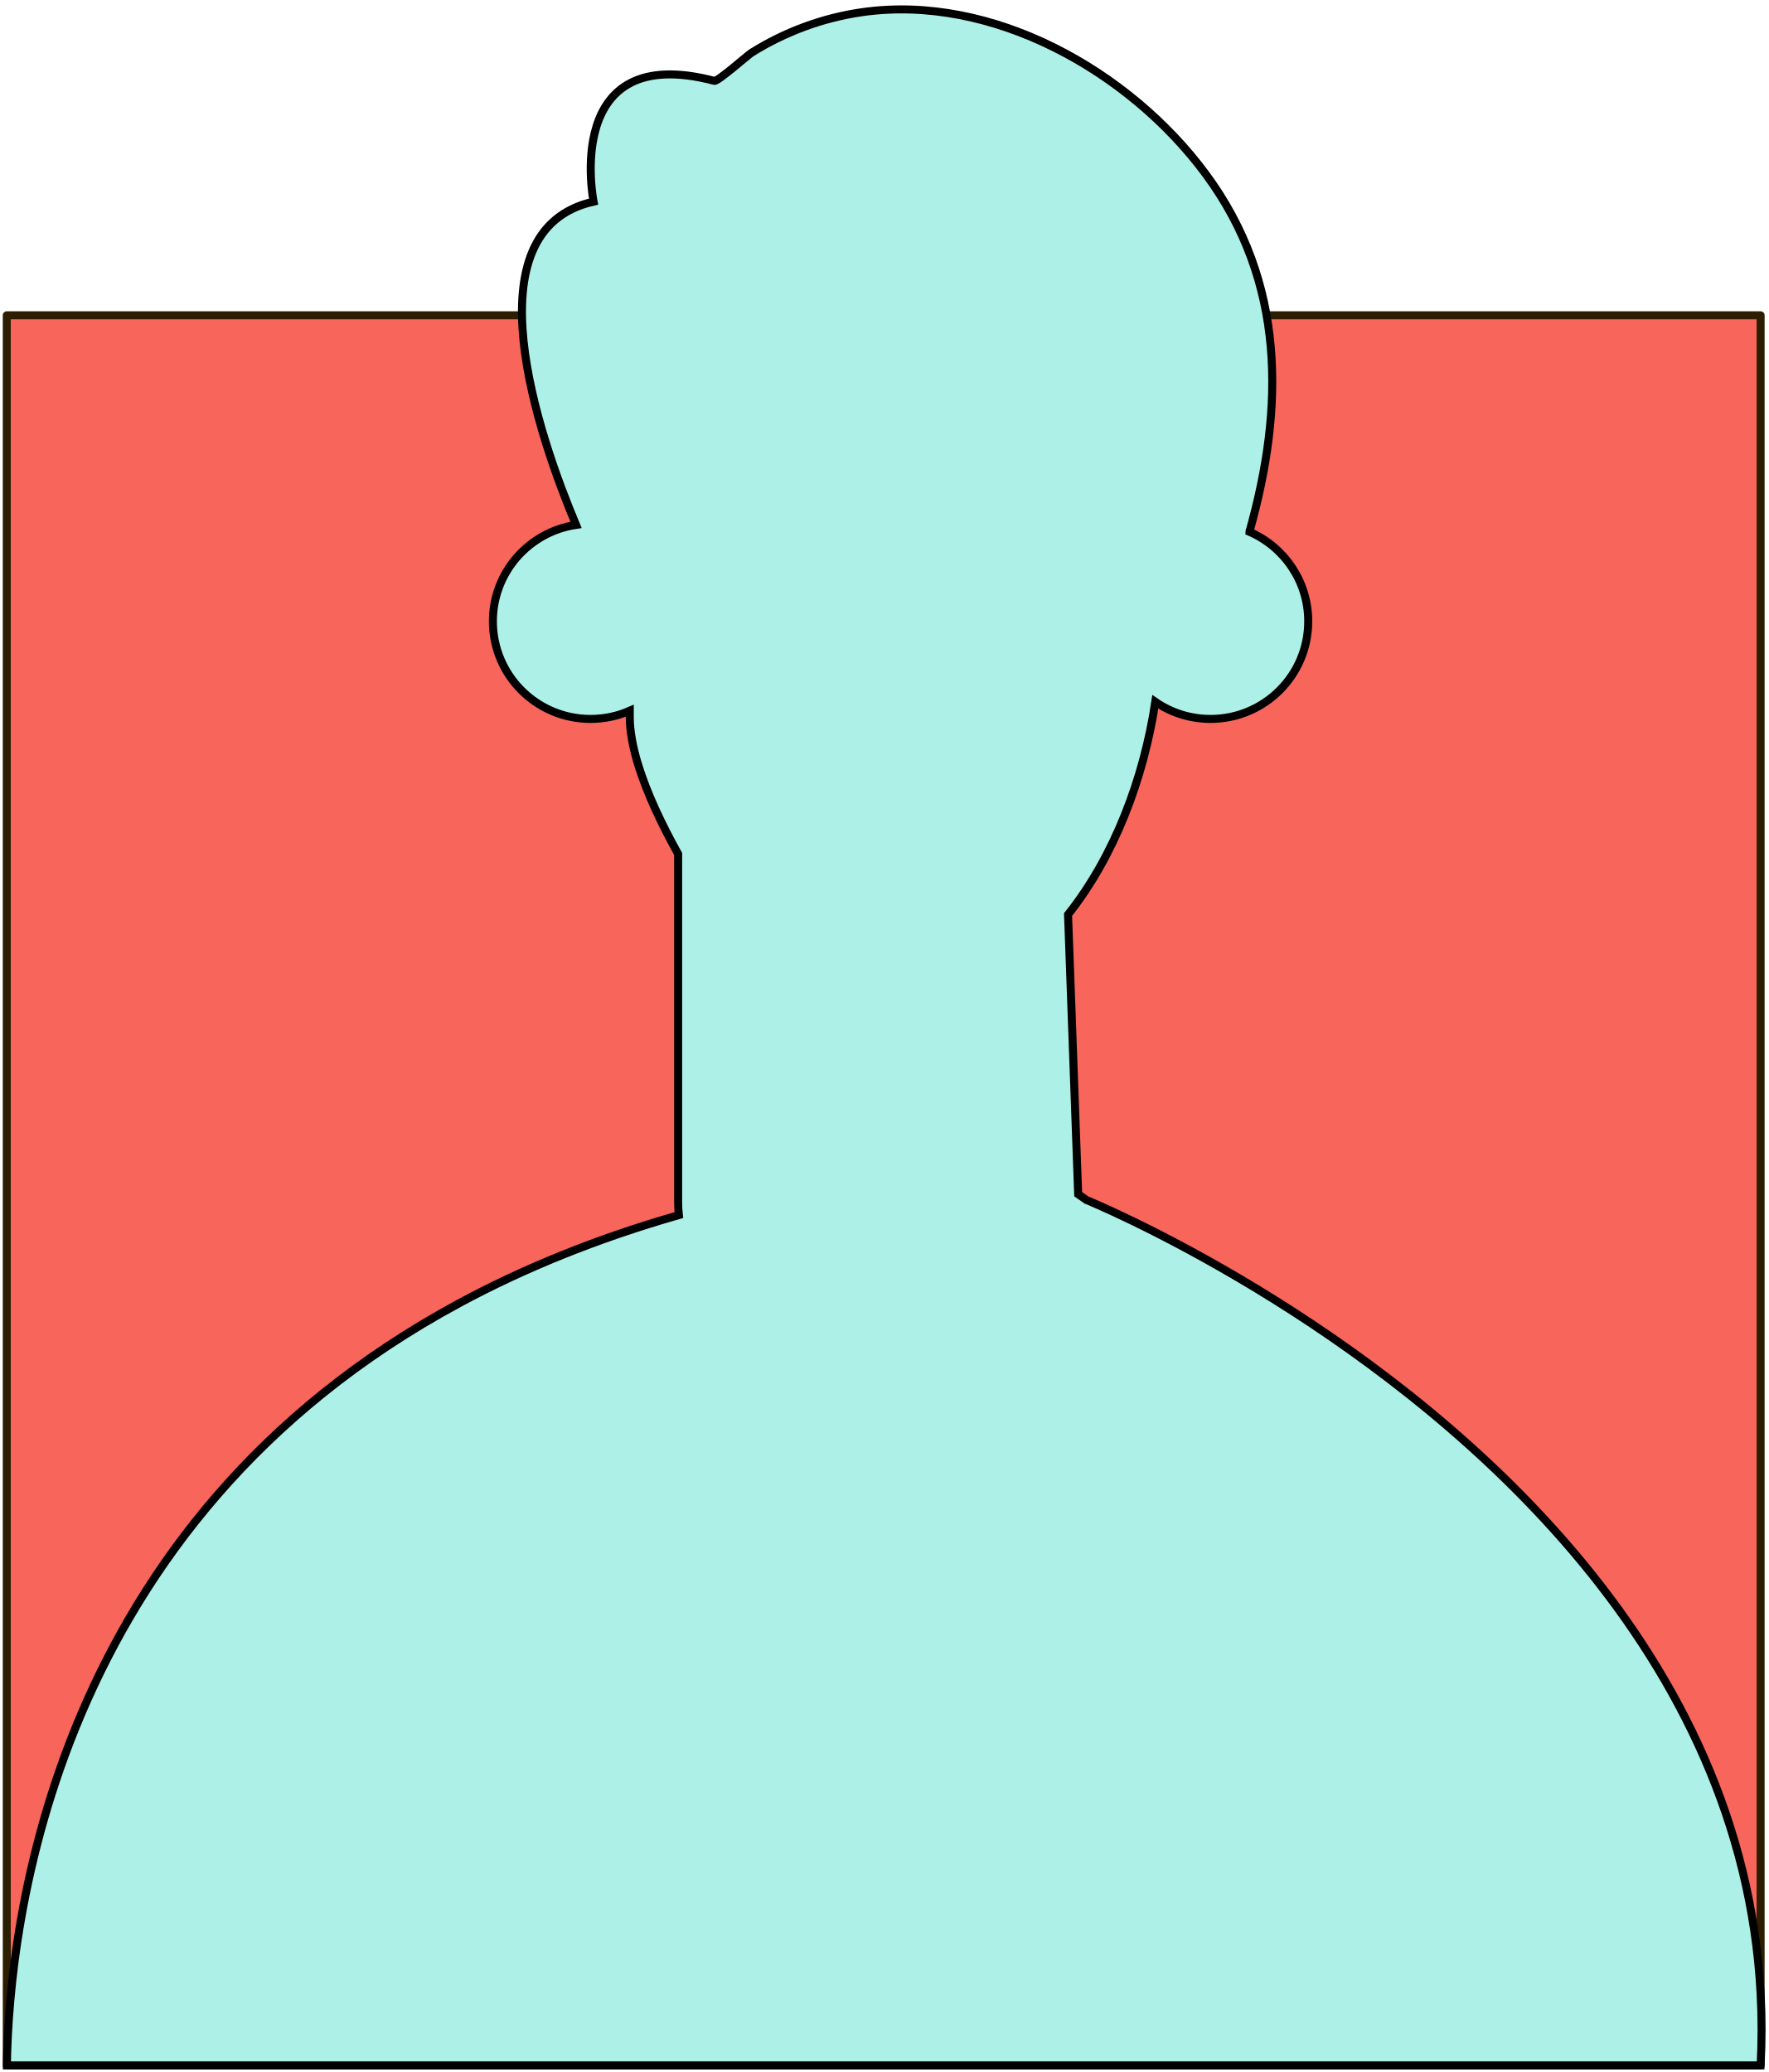
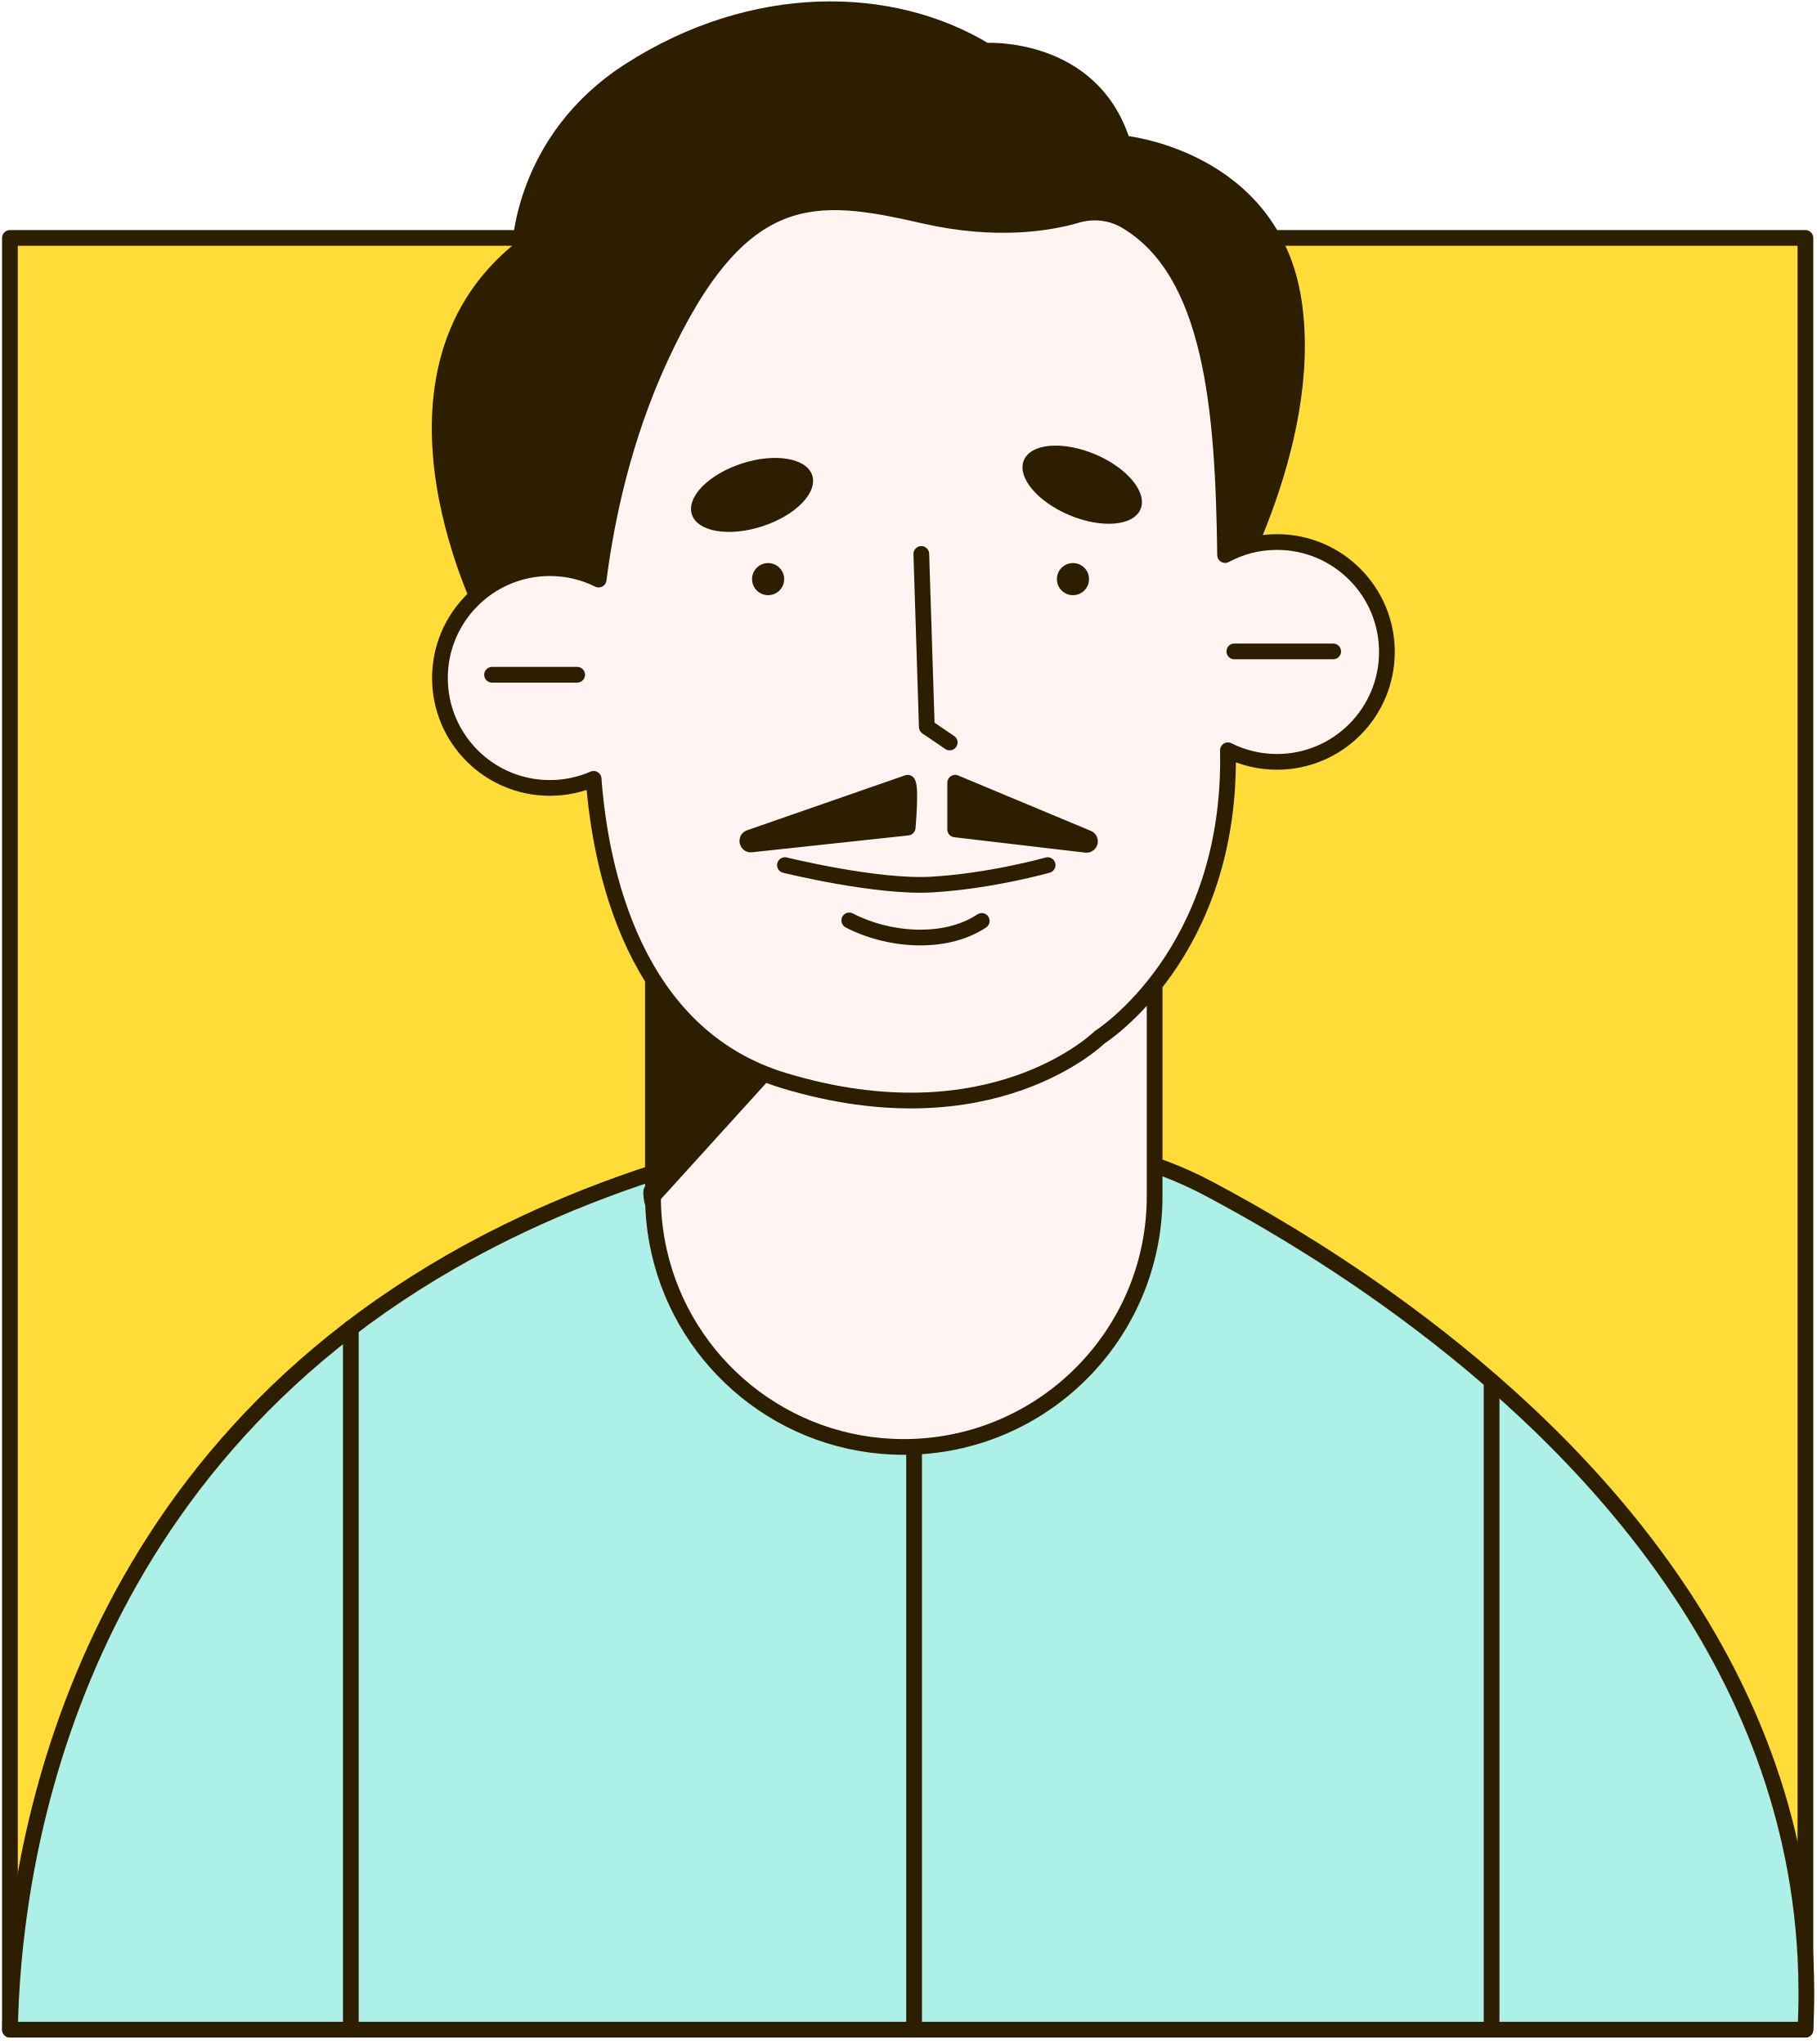
- <svg xmlns="http://www.w3.org/2000/svg" width="221" height="259" viewBox="0 0 221 259" fill="none">
-   <path d="M220.035 39.411H0.847V258.176H220.035V39.411Z" fill="#F8655B" />
-   <path d="M220.035 39.411H0.847V258.176H220.035V39.411Z" stroke="#2E1E00" stroke-miterlimit="10" stroke-linecap="round" stroke-linejoin="round" />
-   <path d="M220.035 249.221C217.781 206.428 183.433 177.582 159.302 162.478C159.295 162.473 159.289 162.469 159.281 162.465C158.529 161.994 157.785 161.535 157.053 161.091C144.858 153.693 135.791 150.004 135.791 150.004L134.746 149.278L133.479 114.317C133.479 114.317 133.479 114.317 133.479 114.317C139.261 107.045 142.939 97.329 144.387 87.726C146.348 89.079 148.727 89.866 151.29 89.866C158.031 89.866 163.497 84.406 163.497 77.664C163.497 72.651 160.471 68.35 156.148 66.473C156.148 66.472 156.149 66.467 156.149 66.467C160.538 50.894 160.688 35.273 150.667 21.733C141.152 8.879 124.029 -0.803 107.74 1.522C102.857 2.22 98.109 3.97 93.931 6.59C93.431 6.904 89.698 10.22 89.274 10.108C70.154 5.078 74.18 25.204 74.18 25.204C58.375 28.761 67.389 54.651 71.991 65.612C66.115 66.487 61.599 71.54 61.599 77.664C61.599 84.406 67.065 89.866 73.8 89.866C75.547 89.866 77.204 89.503 78.706 88.841V89.615C78.706 91.368 79.076 93.324 79.684 95.362L79.69 95.368C80.81 99.129 82.759 103.17 84.75 106.741V150.34C84.75 150.86 84.787 151.375 84.842 151.885C74.482 154.854 65.382 158.589 57.408 162.891V162.892C6.629 190.299 1.139 240.411 0.859 258.174H220.035C220.196 255.122 220.19 252.141 220.035 249.221Z" fill="#ADF0E7" stroke="black" stroke-miterlimit="10" />
+ <svg xmlns="http://www.w3.org/2000/svg" width="231" height="260" viewBox="0 0 231 260" fill="none">
+   <path d="M229.615 30.265H1.263V258.176H229.615V30.265Z" fill="#FFDC38" />
+   <path d="M229.615 30.265H1.263V258.176H229.615V30.265Z" stroke="#2E1E00" stroke-width="2" stroke-miterlimit="10" stroke-linecap="round" stroke-linejoin="round" />
+   <path d="M229.613 258.176H1.273C1.559 240.006 7.08 189.364 57.331 160.5C66.695 155.122 77.612 150.502 90.343 146.987C90.362 146.981 90.381 146.976 90.4 146.971C94.042 145.964 97.81 145.484 101.589 145.484H130.735C138.743 145.484 146.624 147.438 153.699 151.187C159.863 154.452 167.879 159.121 176.388 165.201C200.066 182.116 227.564 209.955 229.613 248.848C229.775 251.892 229.782 254.997 229.613 258.176Z" fill="#ADF0E7" />
+   <path d="M229.613 258.176H1.273C1.559 240.006 7.08 189.364 57.331 160.5C66.695 155.122 77.612 150.502 90.343 146.987C90.362 146.981 90.381 146.976 90.4 146.971C94.042 145.964 97.81 145.484 101.589 145.484H130.735C138.743 145.484 146.624 147.438 153.699 151.187C159.863 154.452 167.879 159.121 176.388 165.201C200.066 182.116 227.564 209.955 229.613 248.848C229.775 251.892 229.782 254.997 229.613 258.176Z" stroke="#2E1E00" stroke-width="2" stroke-miterlimit="10" stroke-linecap="round" stroke-linejoin="round" />
+   <path d="M44.62 168.939V258.176" stroke="#2E1E00" stroke-width="2" stroke-miterlimit="10" stroke-linecap="round" stroke-linejoin="round" />
+   <path d="M116.254 173.255V258.176" stroke="#2E1E00" stroke-width="2" stroke-miterlimit="10" stroke-linecap="round" stroke-linejoin="round" />
+   <path d="M189.703 176.308V257.028" stroke="#2E1E00" stroke-width="2" stroke-miterlimit="10" stroke-linecap="round" stroke-linejoin="round" />
+   <path d="M146.847 102.095V152.154C146.847 169.771 132.564 184.054 114.947 184.054C99.745 184.054 87.028 173.423 83.829 159.19C83.314 156.929 83.047 154.576 83.047 152.154V102.095H146.847Z" fill="#FFF4F1" />
+   <path d="M146.847 102.095V152.154C146.847 169.771 132.564 184.054 114.947 184.054C99.745 184.054 87.028 173.423 83.829 159.19C83.314 156.929 83.047 154.576 83.047 152.154V102.095H146.847Z" stroke="#2E1E00" stroke-width="2" stroke-miterlimit="10" stroke-linecap="round" stroke-linejoin="round" />
+   <path d="M128.435 102.095L83.046 152.154C82.531 149.893 83.046 154.576 83.046 152.154V102.095H128.435Z" fill="#2E1E00" />
+   <path d="M128.435 102.095L83.046 152.154C82.531 149.893 83.046 154.576 83.046 152.154V102.095H128.435Z" stroke="#2E1E00" stroke-width="2" stroke-miterlimit="10" stroke-linecap="round" stroke-linejoin="round" />
+   <path d="M62.2 79.201C62.2 79.201 45.729 48.22 66.122 31.749C66.122 31.749 66.318 17.827 80.044 9.003C95.831 -1.145 113.378 -0.801 125.338 6.454C125.338 6.454 138.915 5.621 142.79 18.219C142.79 18.219 161.81 19.984 164.556 38.416C167.3 56.847 154.948 77.436 154.948 77.436L62.2 79.201Z" fill="#2E1E00" />
+   <path d="M62.2 79.201C62.2 79.201 45.729 48.22 66.122 31.749C66.122 31.749 66.318 17.827 80.044 9.003C95.831 -1.145 113.378 -0.801 125.338 6.454C125.338 6.454 138.915 5.621 142.79 18.219C142.79 18.219 161.81 19.984 164.556 38.416C167.3 56.847 154.948 77.436 154.948 77.436L62.2 79.201Z" stroke="#2E1E00" stroke-width="2" stroke-miterlimit="10" stroke-linecap="round" stroke-linejoin="round" />
+   <path d="M176.388 82.925C176.388 90.644 170.128 96.91 162.409 96.91C160.168 96.91 158.044 96.382 156.168 95.438C156.721 121.333 139.849 131.946 139.849 131.946C139.849 131.946 126.162 145.485 99.652 137.436C80.531 131.629 76.346 110.436 75.495 99.071C73.787 99.817 71.906 100.226 69.931 100.226C62.212 100.226 55.952 93.967 55.952 86.248C55.952 78.529 62.212 72.269 69.931 72.269C72.16 72.269 74.265 72.791 76.135 73.722C77.19 65.544 79.401 55.515 83.916 45.672C94.255 23.124 103.769 24.297 117.493 27.433C126.789 29.557 133.564 28.359 136.973 27.359C139.048 26.75 141.296 26.992 143.158 28.085C154.174 34.556 155.578 52.074 155.808 70.605C157.777 69.543 160.018 68.947 162.409 68.947C170.128 68.946 176.388 75.206 176.388 82.925Z" fill="#FFF4F1" />
+   <path d="M176.388 82.925C176.388 90.644 170.128 96.91 162.409 96.91C160.168 96.91 158.044 96.382 156.168 95.438C156.721 121.333 139.849 131.946 139.849 131.946C139.849 131.946 126.162 145.485 99.652 137.436C80.531 131.629 76.346 110.436 75.495 99.071C73.787 99.817 71.906 100.226 69.931 100.226C62.212 100.226 55.952 93.967 55.952 86.248C55.952 78.529 62.212 72.269 69.931 72.269C72.16 72.269 74.265 72.791 76.135 73.722C77.19 65.544 79.401 55.515 83.916 45.672C94.255 23.124 103.769 24.297 117.493 27.433C126.789 29.557 133.564 28.359 136.973 27.359C139.048 26.75 141.295 26.992 143.158 28.085C154.174 34.556 155.578 52.074 155.808 70.605C157.777 69.543 160.018 68.947 162.409 68.947C170.128 68.946 176.388 75.206 176.388 82.925Z" stroke="#2E1E00" stroke-width="2" stroke-miterlimit="10" stroke-linecap="round" stroke-linejoin="round" />
+   <path d="M99.83 110.043C99.83 110.043 111.48 112.925 118.5 112.517C126.07 112.076 133.238 110.043 133.238 110.043" stroke="#2E1E00" stroke-width="2" stroke-miterlimit="10" stroke-linecap="round" stroke-linejoin="round" />
+   <path d="M108.012 117.08C112.846 119.623 120.127 120.297 124.857 117.144" stroke="#2E1E00" stroke-width="2" stroke-miterlimit="10" stroke-linecap="round" stroke-linejoin="round" />
+   <path d="M115.439 99.567C115.894 100.149 115.439 105.271 115.439 105.271L95.536 107.416C95.012 107.473 94.846 106.731 95.343 106.558L115.439 99.567Z" fill="#2E1E00" />
+   <path d="M115.439 99.567C115.894 100.149 115.439 105.271 115.439 105.271L95.536 107.416C95.012 107.473 94.846 106.731 95.343 106.558L115.439 99.567Z" stroke="#2E1E00" stroke-width="2" stroke-miterlimit="10" stroke-linecap="round" stroke-linejoin="round" />
+   <path d="M121.481 99.567V105.504L138.133 107.463C138.643 107.522 138.829 106.812 138.355 106.615L121.481 99.567Z" fill="#2E1E00" />
+   <path d="M121.481 99.567V105.504L138.133 107.463C138.643 107.522 138.829 106.812 138.355 106.615L121.481 99.567Z" stroke="#2E1E00" stroke-width="2" stroke-miterlimit="10" stroke-linecap="round" stroke-linejoin="round" />
+   <path d="M117.174 70.465L117.873 92.466L120.783 94.445" stroke="#2E1E00" stroke-width="2" stroke-miterlimit="10" stroke-linecap="round" stroke-linejoin="round" />
+   <path d="M62.579 85.831H73.404" stroke="#2E1E00" stroke-width="2" stroke-miterlimit="10" stroke-linecap="round" stroke-linejoin="round" />
+   <path d="M156.985 82.859H169.557" stroke="#2E1E00" stroke-width="2" stroke-miterlimit="10" stroke-linecap="round" stroke-linejoin="round" />
+   <path d="M136.01 65.528C140.108 67.249 144.157 66.909 145.054 64.769C145.953 62.63 143.36 59.5 139.263 57.78C135.166 56.059 131.116 56.4 130.218 58.539C129.32 60.679 131.912 63.808 136.01 65.528Z" fill="#2E1E00" />
+   <path d="M96.946 66.95C92.72 68.323 88.713 67.647 87.995 65.44C87.278 63.233 90.123 60.33 94.349 58.958C98.575 57.585 102.583 58.261 103.3 60.468C104.016 62.675 101.171 65.576 96.946 66.95Z" fill="#2E1E00" />
+   <path d="M99.732 73.665C99.732 74.793 98.818 75.708 97.69 75.708C96.562 75.708 95.647 74.793 95.647 73.665C95.647 72.537 96.562 71.623 97.69 71.623C98.818 71.623 99.732 72.537 99.732 73.665Z" fill="#2E1E00" />
+   <path d="M138.503 73.665C138.503 74.793 137.588 75.708 136.46 75.708C135.333 75.708 134.418 74.793 134.418 73.665C134.418 72.537 135.333 71.623 136.46 71.623C137.588 71.623 138.503 72.537 138.503 73.665Z" fill="#2E1E00" />
</svg>
